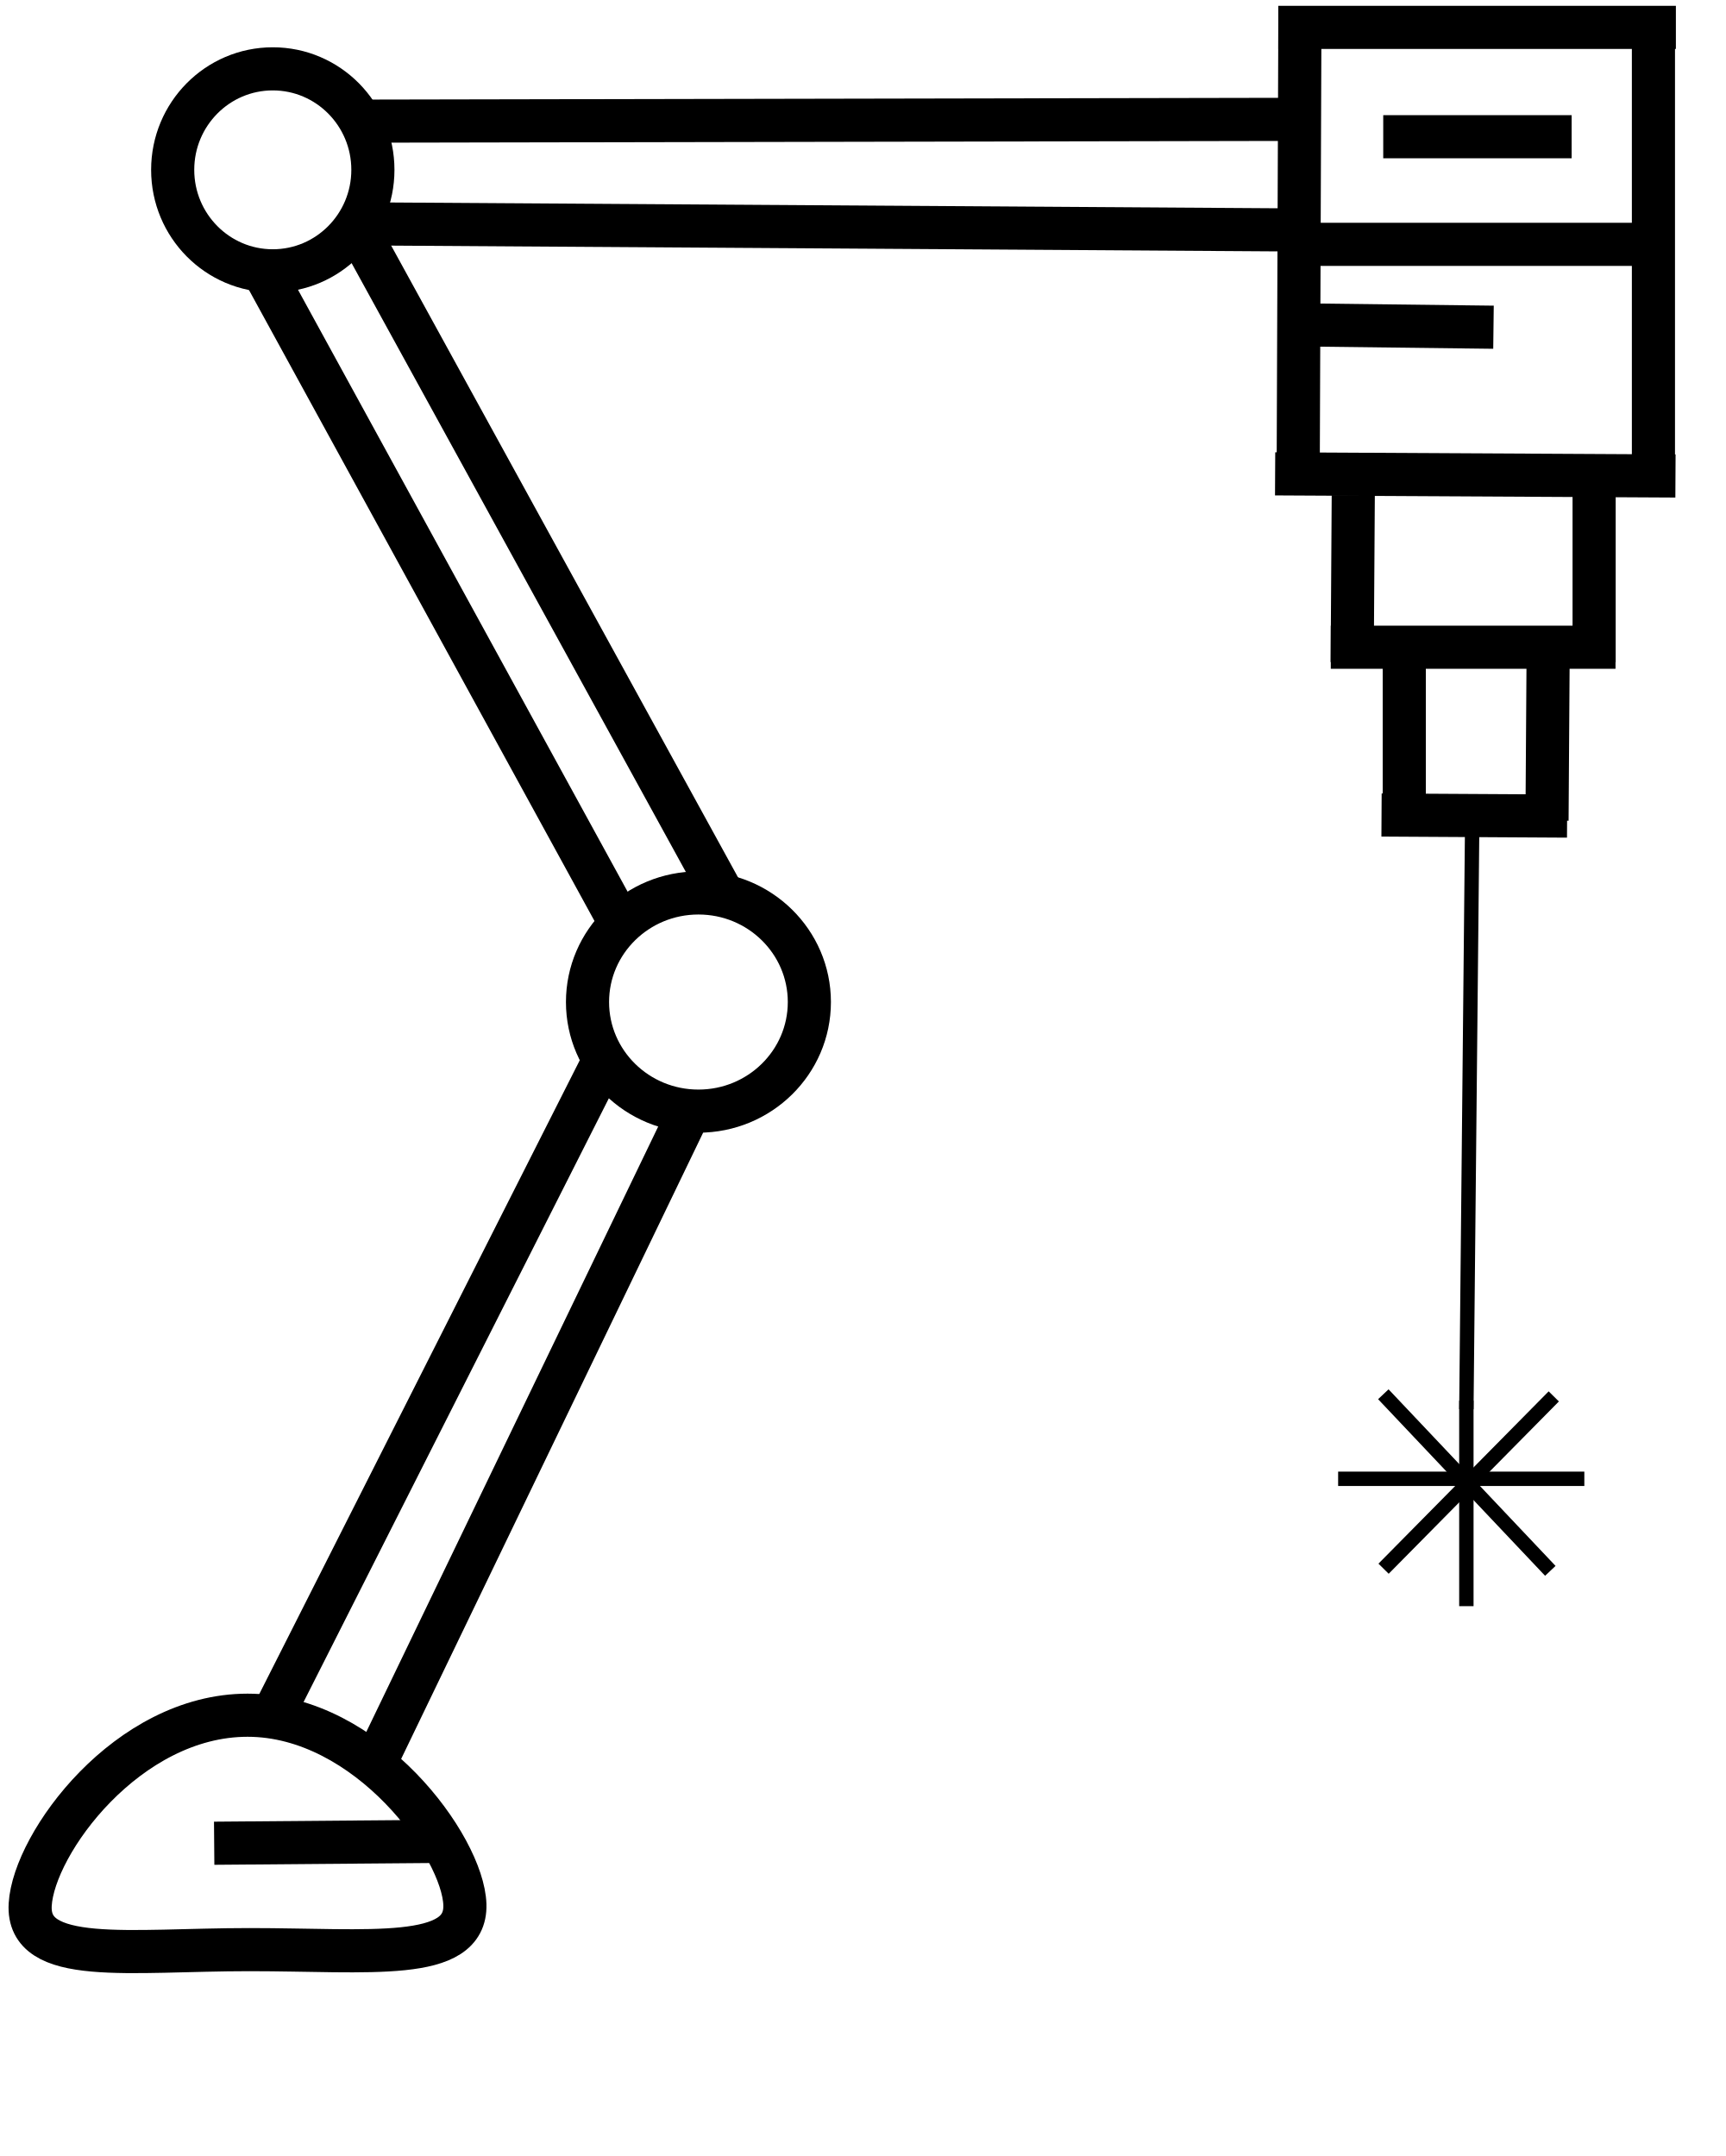
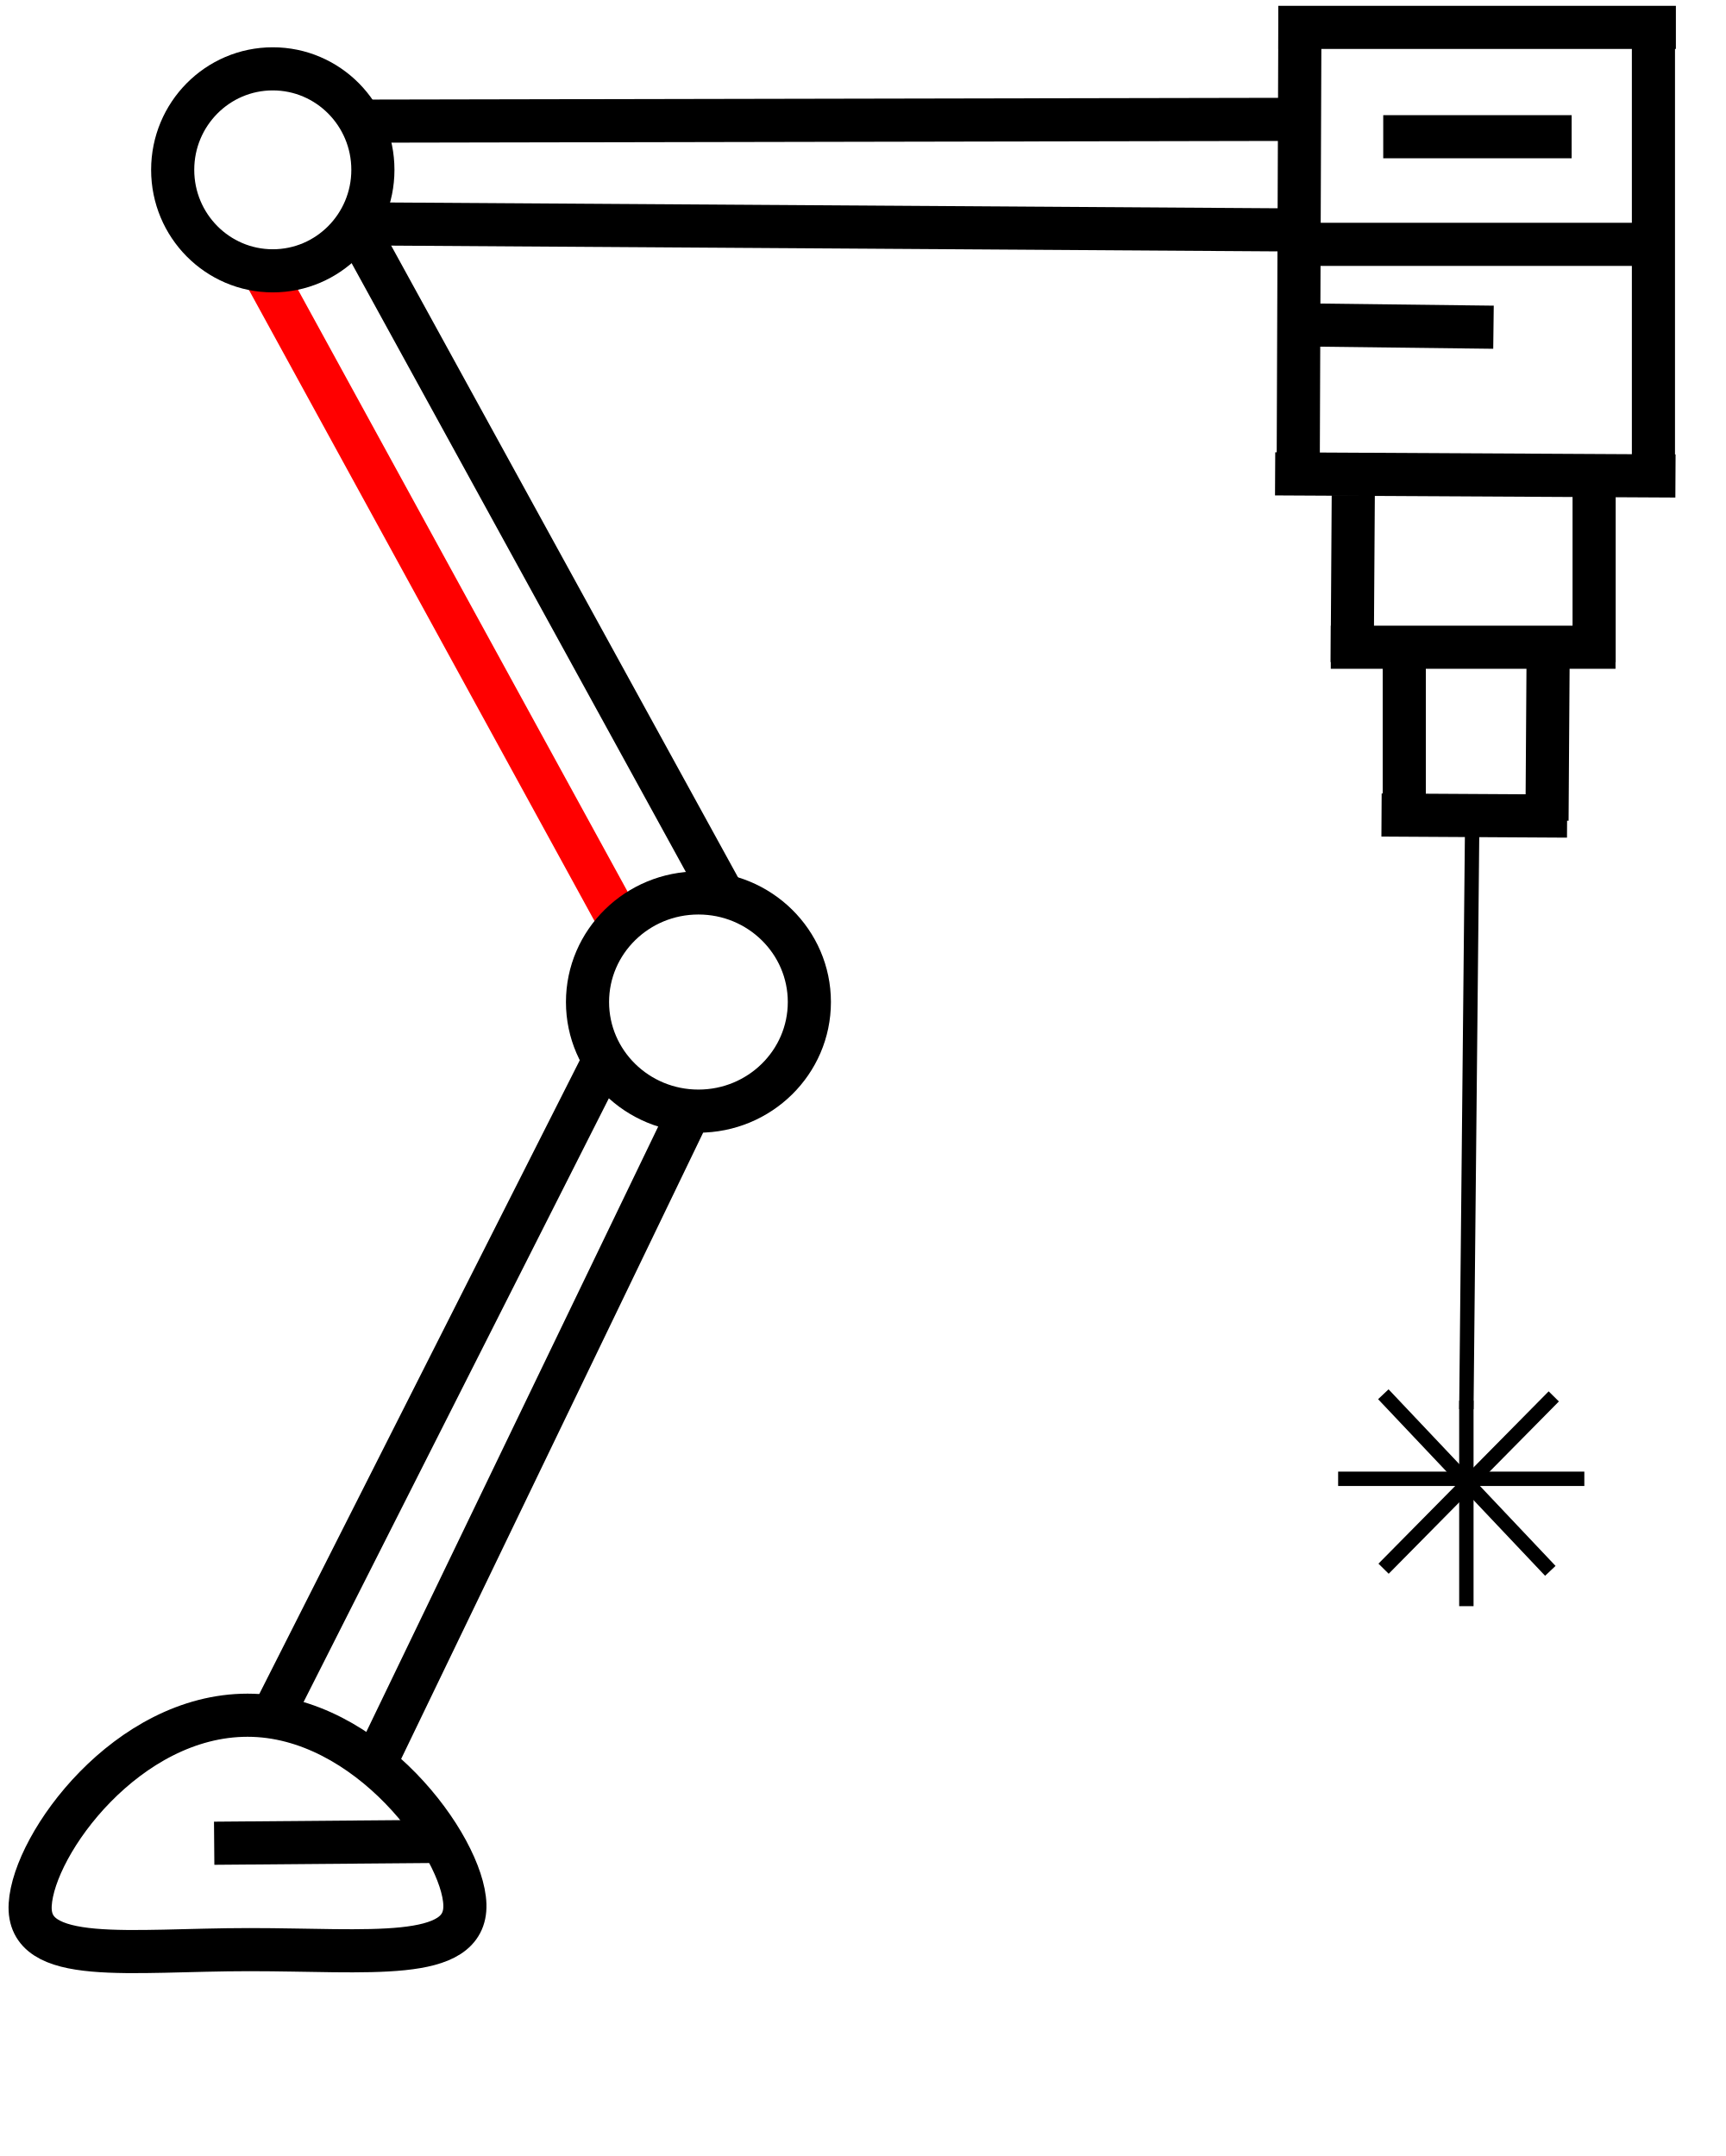
<svg xmlns="http://www.w3.org/2000/svg" width="120" height="150">
  <g>
-     <line transform="rotate(0.259018 30.6431 41.3916)" stroke="#000" stroke-width="3" stroke-linecap="undefined" stroke-linejoin="undefined" id="svg_1" y2="63.847" x2="43.069" y1="18.937" x1="18.217" fill="none" />
+     <line transform="rotate(0.259018 30.6431 41.3916)" stroke="red" stroke-width="3" stroke-linecap="undefined" stroke-linejoin="undefined" id="rod_middle_ back" y2="63.847" x2="43.069" y1="18.937" x1="18.217" fill="none" />
    <path id="svg_2" d="m17.344,135.642c-8.352,0 -15.494,1.131 -15.243,-3.136c0.251,-4.267 6.765,-13.173 15.118,-13.173c8.352,0 14.992,9.157 15.118,13.173c0.125,4.016 -6.64,3.136 -14.992,3.136z" opacity="undefined" stroke-width="3" stroke="#000" fill="none" />
    <line stroke="#000" id="svg_3" y2="128.24" x2="14.898" y1="128.115" x1="30.078" stroke-width="3" fill="none" />
    <line stroke="#000" id="svg_4" y2="73.541" x2="42.122" y1="118.705" x1="19.289" stroke-width="3" fill="none" />
    <line stroke="#000" id="svg_5" y2="76.677" x2="48.269" y1="122.218" x1="26.314" stroke-width="3" fill="none" />
    <ellipse ry="7.59" rx="7.716" id="svg_6" cy="69.715" cx="48.583" stroke-width="3" stroke="#000" fill="none" />
    <line stroke="#000" stroke-linecap="undefined" stroke-linejoin="undefined" id="svg_7" y2="15.831" x2="24.809" y1="61.999" x1="50.151" stroke-width="3" fill="none" />
    <ellipse ry="7.026" rx="6.963" id="svg_8" cy="11.816" cx="18.975" stroke-width="3" stroke="#000" fill="none" />
    <line id="svg_10" y2="16" x2="90.423" y1="15.58" x1="25.938" stroke-width="3" stroke="#000" fill="none" />
    <line stroke="#000" id="svg_11" y2="8.303" x2="90.548" y1="8.429" x1="24.809" stroke-width="3" fill="none" />
    <line stroke="#000" id="svg_12" y2="34.398" x2="90.297" y1="0.651" x1="90.423" stroke-width="3" fill="none" />
    <line stroke="#000" id="svg_13" y2="34.524" x2="115.012" y1="0.901" x1="115.012" stroke-width="3" fill="none" />
    <line stroke="#000" id="svg_14" y2="1.905" x2="116.574" y1="1.905" x1="88.917" stroke-width="3" fill="none" />
    <line stroke="#000" id="svg_15" y2="33.116" x2="116.545" y1="32.967" x1="88.697" stroke-width="3" fill="none" />
    <line id="svg_16" y2="22.766" x2="103.887" y1="22.617" x1="91.601" stroke-width="3" stroke="#000" fill="none" />
    <line stroke="#000" id="svg_17" y2="17" x2="114.609" y1="17" x1="91.526" stroke-width="3" fill="none" />
    <line id="svg_18" y2="9.512" x2="109.322" y1="9.512" x1="96.217" stroke-width="3" stroke="#000" fill="none" />
    <line id="svg_19" y2="46.072" x2="94.058" y1="34.456" x1="94.133" stroke-width="3" stroke="#000" fill="none" />
    <line id="svg_20" y2="46.072" x2="110.886" y1="34.159" x1="110.886" stroke-width="3" stroke="#000" fill="none" />
    <line stroke="#000" id="svg_21" y2="45.03" x2="112.375" y1="45.03" x1="92.569" stroke-width="3" fill="none" />
    <line stroke="#000" id="svg_22" y2="56.737" x2="97.68" y1="46.461" x1="97.68" opacity="NaN" stroke-width="3" fill="none" />
    <line id="svg_23" y2="57.092" x2="107.61" y1="45.998" x1="107.684" stroke-width="3" stroke="#000" fill="none" />
    <line stroke="#000" id="svg_24" y2="56.778" x2="109.008" y1="56.703" x1="96.099" stroke-width="3" fill="none" />
    <line stroke="#000" id="svg_25" y2="98.045" x2="102" y1="58.06" x1="102.398" opacity="NaN" fill="none" />
    <line id="svg_26" y2="109.14" x2="96.241" y1="97.152" x1="108.08" stroke="#000" fill="none" />
    <line id="svg_27" y2="109.289" x2="107.84" y1="97.003" x1="96.224" stroke="#000" fill="none" />
    <line id="svg_28" y2="102.885" x2="110.206" y1="102.885" x1="93.08" stroke="#000" fill="none" />
    <line id="svg_29" y2="111.746" x2="102" y1="97.45" x1="102" stroke="#000" fill="none" />
  </g>
</svg>
